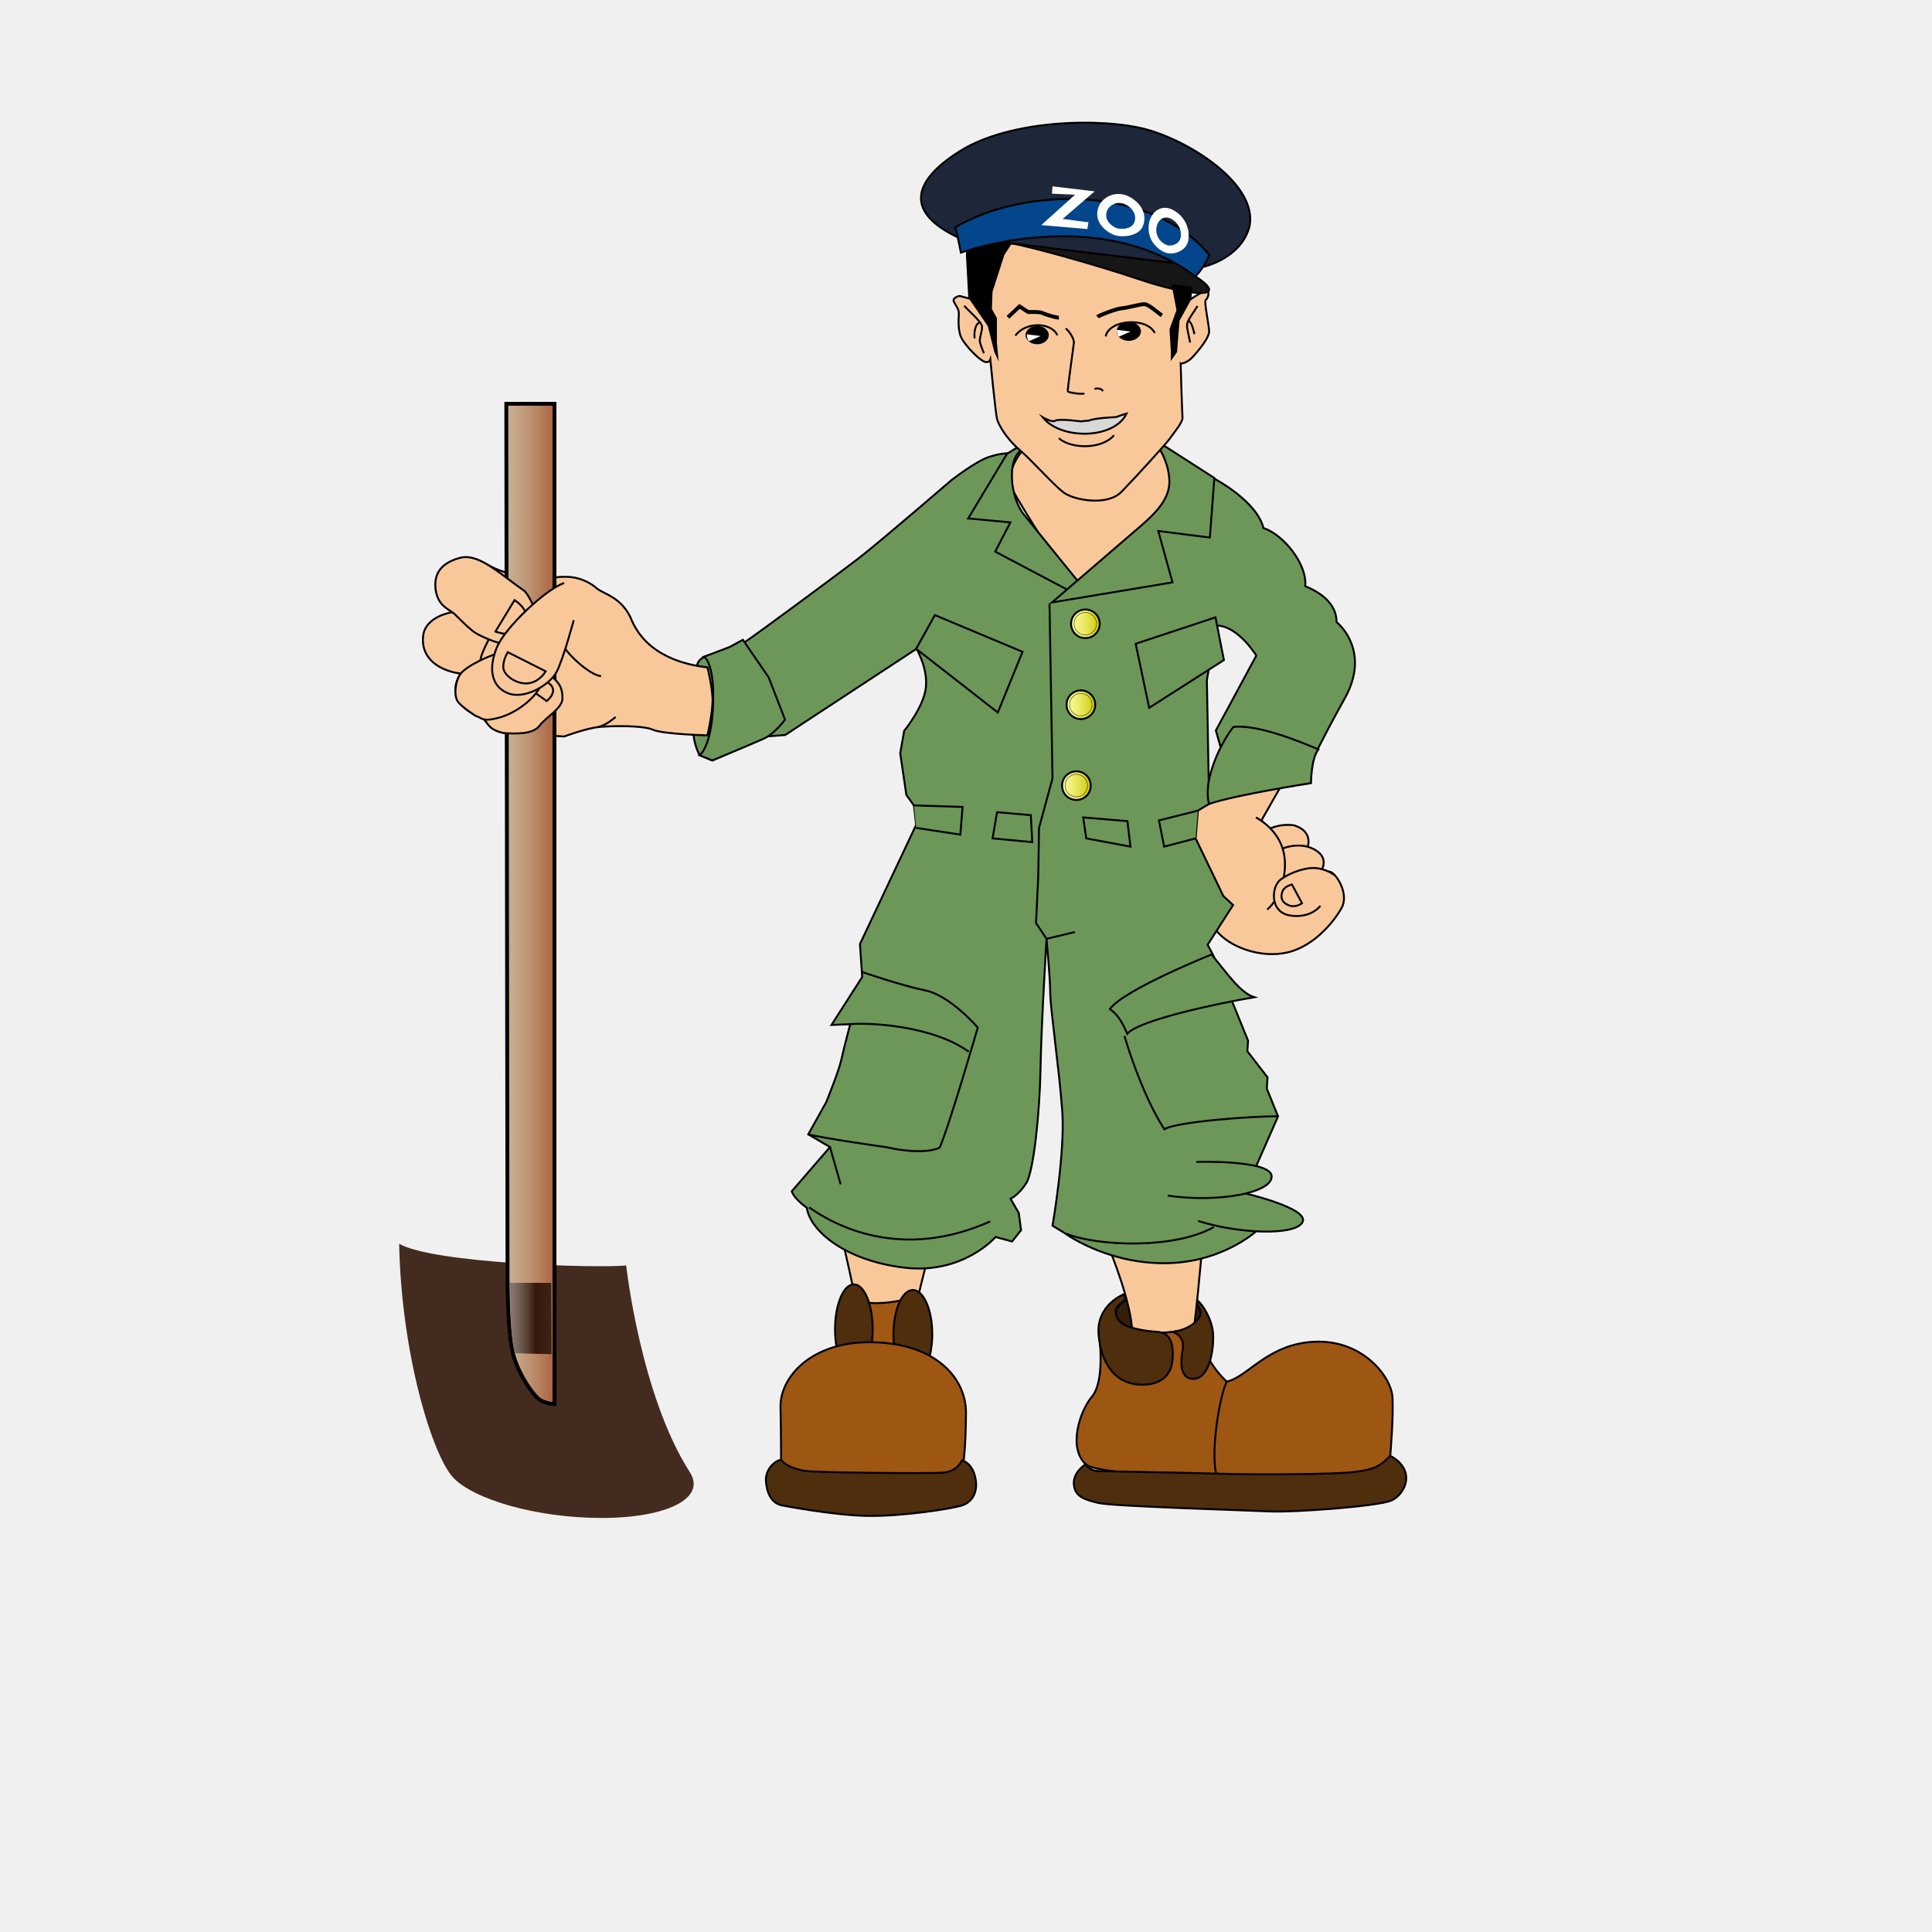
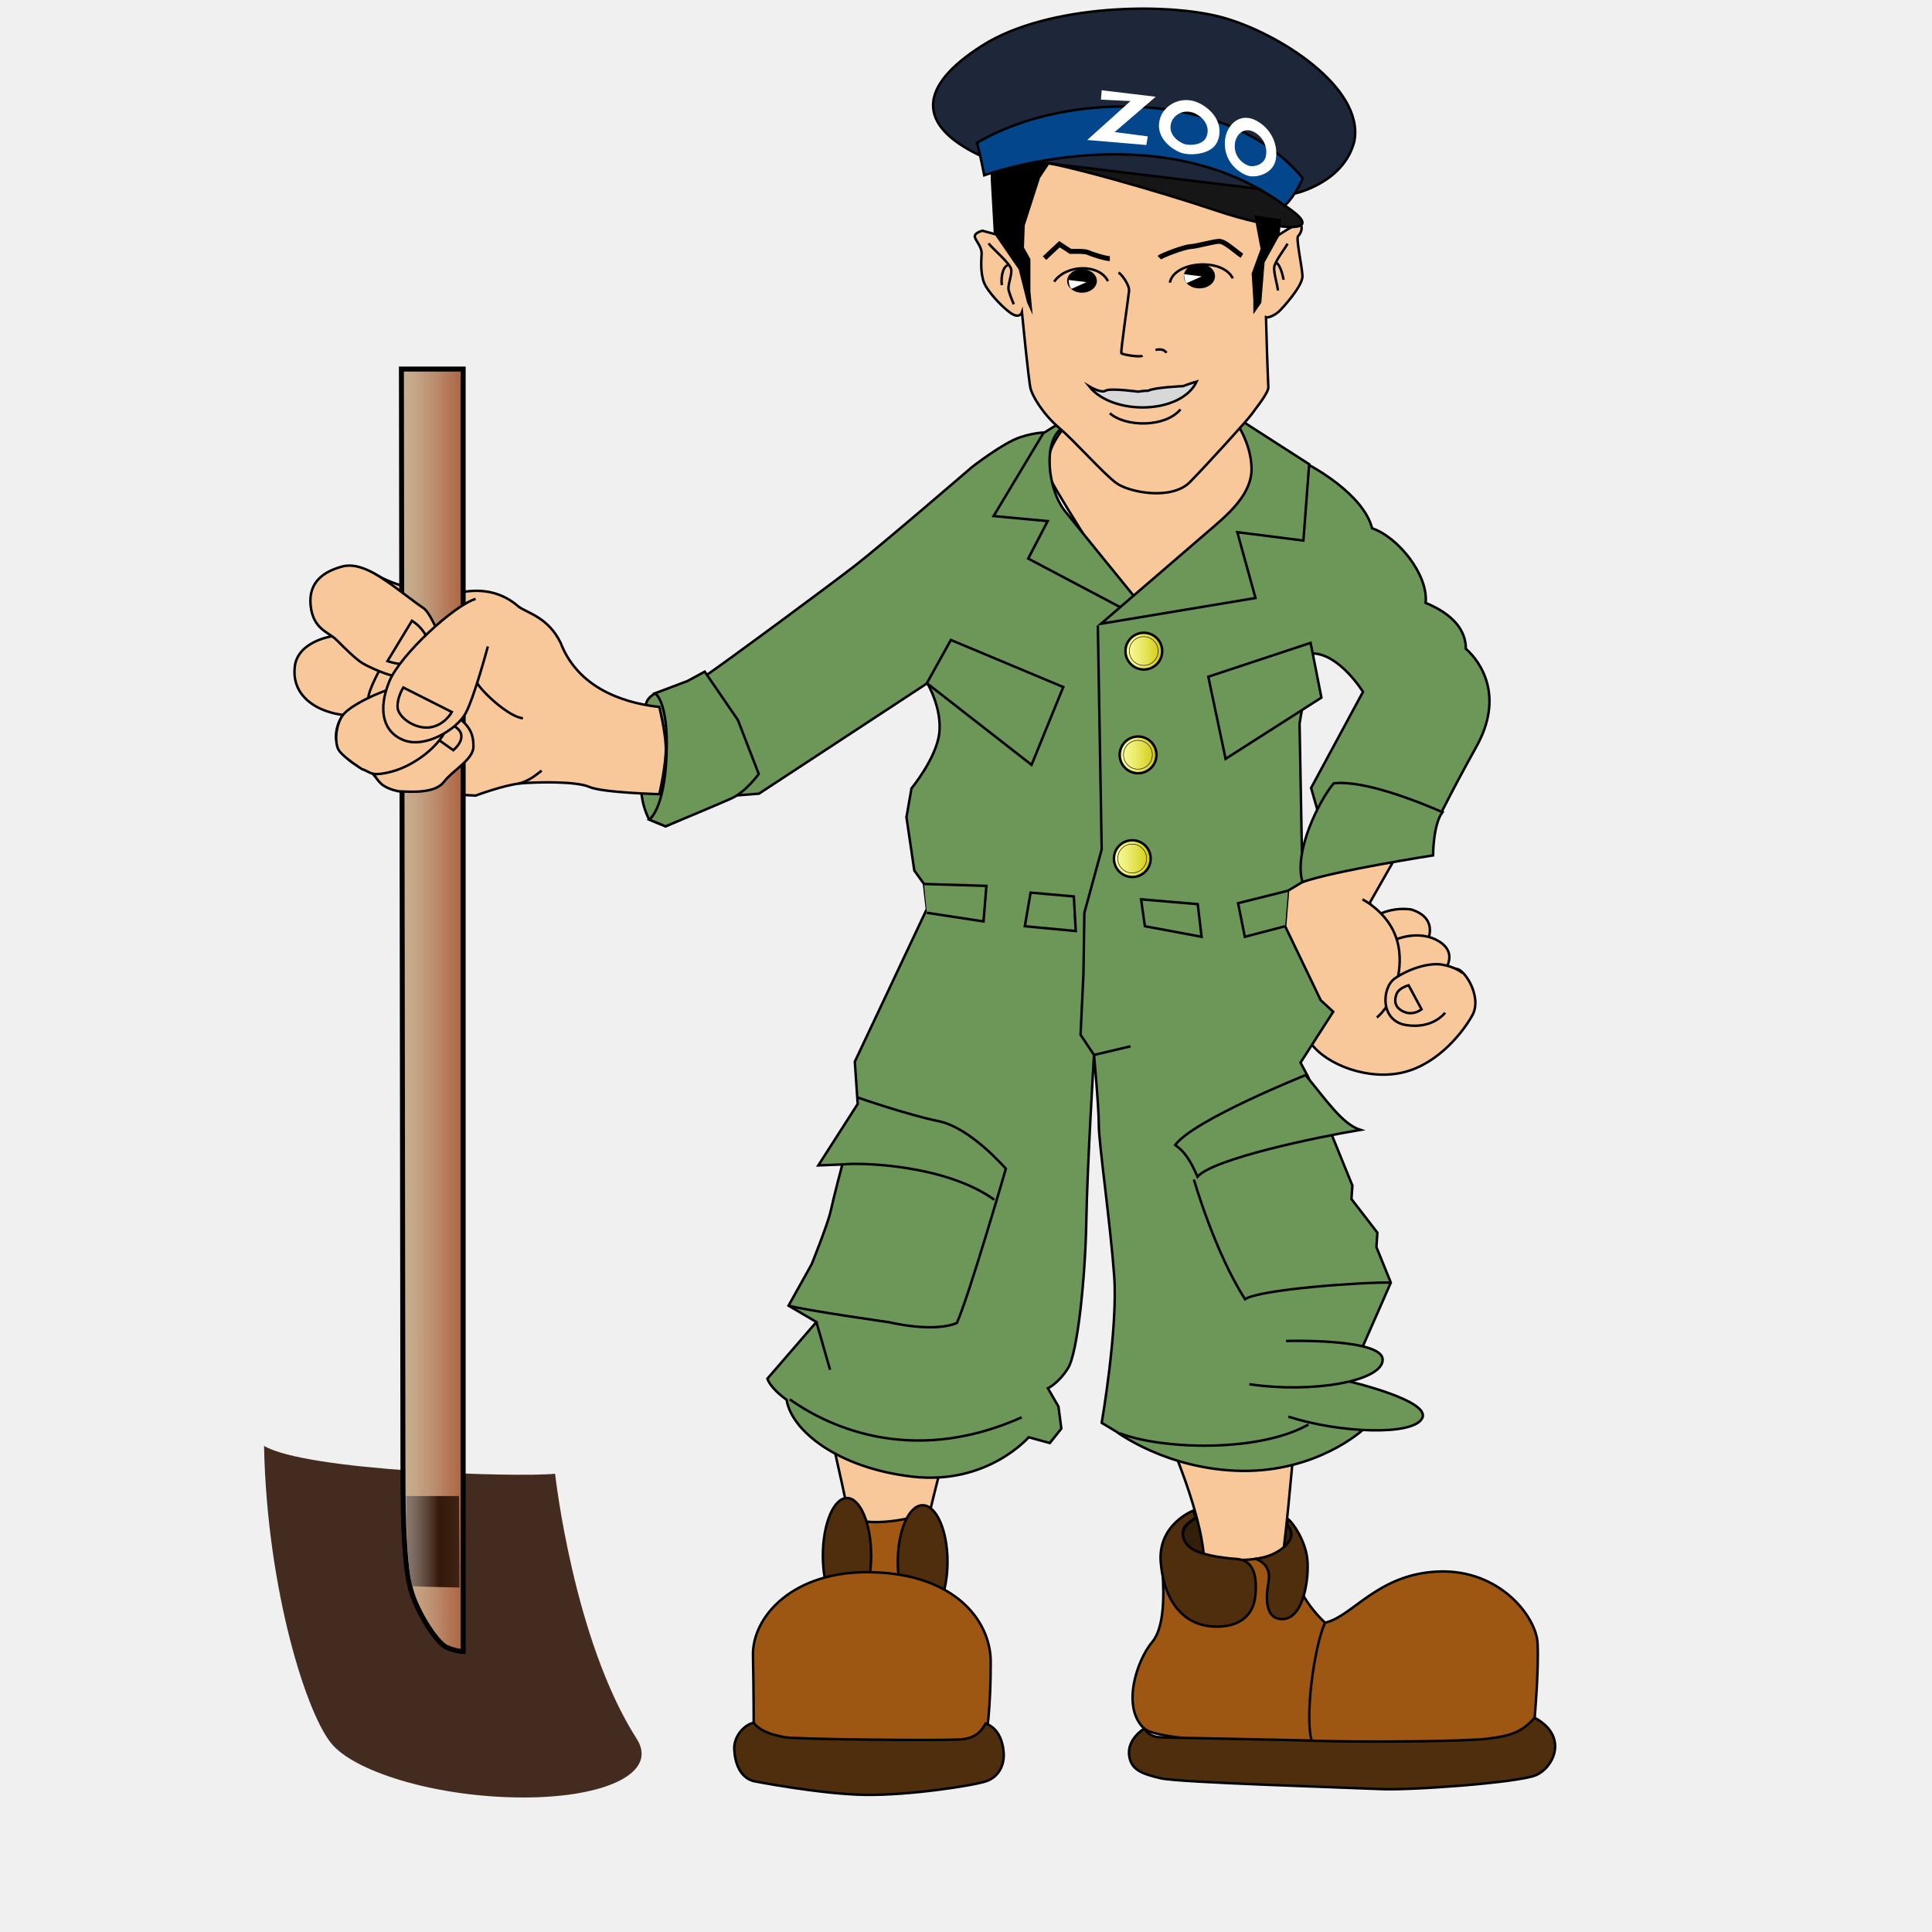
- <svg xmlns="http://www.w3.org/2000/svg" version="1.1" id="Layer_1" x="0px" y="0px" width="500px" height="500px" viewBox="0 0 500 500" enable-background="new 0 0 500 500" xml:space="preserve">
+ <svg xmlns="http://www.w3.org/2000/svg" version="1.1" id="Layer_1" viewBox="50 30 390 390" enable-background="new 0 0 500 500" xml:space="preserve">
  <g id="Layer_4">
    <ellipse fill="#331E09" stroke="#000000" stroke-width="0.5" stroke-miterlimit="10" cx="299.73" cy="339.813" rx="10.957" ry="5.14" />
    <path fill="#F9C89A" stroke="#000000" stroke-width="0.5" stroke-miterlimit="10" d="M217.706,319.453   c0,0,4.363,18.614,4.944,24.142c0.583,5.526,11.635,8.145,12.798,1.745c1.164-6.399,5.236-22.105,5.236-22.105L217.706,319.453z" />
    <path fill="#F9C89A" stroke="#000000" stroke-width="0.5" stroke-miterlimit="10" d="M287.224,323.525   c0,0,5.816,13.962,5.816,21.814c0,7.854,13.961,9.017,15.125,3.781c1.163-5.235,2.908-25.887,2.908-25.887L287.224,323.525z" />
    <path fill="#A15813" stroke="#000000" stroke-width="0.5" stroke-miterlimit="10" d="M234.771,336.031   c-2.327,0.971-8.92,1.746-11.441,0.777c-2.52-0.969,0.195,9.113,0.97,12.217c0.775,3.103,8.919,2.521,8.919,2.521L234.771,336.031z   " />
    <ellipse fill="#4F2E0E" stroke="#000000" stroke-width="0.5" stroke-miterlimit="10" cx="220.979" cy="344.03" rx="4.872" ry="11.636" />
    <ellipse fill="#4F2E0E" stroke="#000000" stroke-width="0.5" stroke-miterlimit="10" cx="236.249" cy="345.268" rx="5.018" ry="11.416" />
    <path fill="#9E5613" stroke="#000000" stroke-width="0.5" stroke-miterlimit="10" d="M202.145,377.771c0,0,0-6.107-0.146-13.67   c-0.145-7.562,7.854-17.161,24.142-16.725c16.289,0.436,23.851,9.453,23.851,18.179s-0.728,15.707-1.601,17.452   c-0.873,1.745-42.611,2.327-44.21,0.728C202.581,382.134,202.145,377.771,202.145,377.771z" />
    <path fill="#4F2E0E" stroke="#000000" stroke-width="0.5" stroke-miterlimit="10" d="M202.145,389.551   c-2.763-0.727-3.781-3.636-3.927-6.398c-0.145-2.764,2.182-5.091,3.927-5.382c1.308,1.746,3.926,2.474,6.253,2.909   c2.327,0.436,32.141,0.727,35.63,0.436c3.49-0.291,4.363-2.326,4.946-3.197c2.473,0.871,3.489,3.488,3.635,5.96   c0.146,2.475-1.018,4.801-3.49,5.673c-2.472,0.872-15.562,2.909-24.578,2.763C215.524,392.169,202.145,389.551,202.145,389.551z" />
    <path fill="#9E5613" stroke="#000000" stroke-width="0.5" stroke-miterlimit="10" d="M310.638,342.431   c0,0-7.854,4.653-17.889,1.164c-6.544-0.873-8.289-0.873-8.145,2.327c0.146,3.199,1.019,11.926-2.035,15.561   c-3.055,3.636-6.255,13.089-1.601,17.452c4.654,4.362,71.988,3.927,74.607,3.199c2.616-0.728,4.218-5.382,4.218-5.382   s0.871-9.889,0.581-15.124c-0.292-5.235-7.562-14.834-19.925-14.397c-12.361,0.437-17.451,9.162-22.978,10.325   c-4.654-4.362-6.399-9.452-6.399-10.472C311.073,346.067,310.638,342.431,310.638,342.431z" />
    <path fill="#4F2E0E" stroke="#000000" stroke-width="0.5" stroke-miterlimit="10" d="M295.585,358.355   c4.363,0,7.489-1.963,7.854-6.472c0.362-4.508-0.727-6.98-3.928-7.198c-3.198-0.218-7.126-0.873-9.016-2.108   c-1.891-1.237-2.109-3.491-1.309-4.437c0.8-0.945,2.181-1.817,2.181-1.817l-0.509-1.381c0,0-7.199,2.763-6.544,10.47   C284.968,353.12,288.822,358.355,295.585,358.355z" />
    <path fill="#4F2E0E" stroke="#000000" stroke-width="0.5" stroke-miterlimit="10" d="M303.512,344.686   c2.398,0.945,2.907,2.764,2.545,4.727c-0.364,1.962-1.164,7.636,2.98,7.417c4.146-0.219,5.236-8.29,4.873-11.998   c-0.365-3.71-2.764-7.272-3.854-8.145c-0.146,0.581-0.218,1.091-0.218,1.091s0.824,0.581,0.849,2.036   C310.709,341.268,308.237,344.03,303.512,344.686z" />
    <path fill="none" stroke="#000000" stroke-width="0.5" stroke-miterlimit="10" d="M317.473,357.556   c-2.229,4.849-4.363,20.363-2.424,24.626" />
    <path fill="#4F2E0E" stroke="#000000" stroke-width="0.5" stroke-miterlimit="10" d="M280.969,378.935c0,0-3.346,2.036-3.054,5.234   c0.291,3.2,2.763,3.928,6.399,4.801c3.636,0.872,38.103,1.89,44.356,2.181c6.253,0.291,27.632-1.309,31.268-2.763   c3.636-1.455,6.836-7.854-0.145-11.636c-2.765,3.055-4.945,3.637-9.454,4.219c-4.508,0.582-25.597,0.727-34.322,0.436   s-29.812-0.582-31.995-0.727C281.842,380.534,280.969,378.935,280.969,378.935z" />
  </g>
  <g id="Layer_2">
    <path fill="#F9C89A" stroke="#000000" stroke-width="0.5" stroke-miterlimit="10" d="M265.554,115.412   c-1.019,1.163-5.817,6.69-3.491,11.343c2.327,4.655,15.561,25.015,15.561,25.015s29.232-14.834,28.361-21.815   c-0.875-6.981-6.836-15.27-6.836-15.27L265.554,115.412z" />
    <path fill="#F9C89A" stroke="#000000" stroke-width="0.5" stroke-miterlimit="10" d="M337.444,221.043   c0.971-0.969,3.101-5.72-2.618-7.466c-4.556-0.582-7.853,1.552-8.822,2.619c-0.969,1.066,2.035,6.787,3.877,6.98   C331.725,223.37,337.444,221.043,337.444,221.043z" />
    <path fill="#F9C89A" stroke="#000000" stroke-width="0.5" stroke-miterlimit="10" d="M341.42,226.279   c0.873-1.26,2.715-4.46-1.551-6.593c-4.268-2.132-9.988,0.098-11.442,2.327c-1.453,2.23,2.424,7.175,3.201,7.175   C332.404,229.188,341.42,226.279,341.42,226.279z" />
    <path fill="#F9C89A" stroke="#000000" stroke-width="0.5" stroke-miterlimit="10" d="M331.87,202.816l-5.381,9.454   c0,0,3.005,3.927,4.168,8.871c1.163,4.945-0.776,6.69,0.872,6.399c1.649-0.291,11.248-2.908,13.09-1.746   c1.841,1.164,4.363,5.915,2.618,9.114c-1.746,3.2-6.787,9.792-13.865,11.538c-7.077,1.745-15.608-1.455-18.809-5.915   c-3.2-4.459-8.24-18.809-8.436-21.33c-0.193-2.521,3.2-10.18,3.2-10.18l13.186-5.914L331.87,202.816z" />
    <path fill="#F9C89A" stroke="#000000" stroke-width="0.5" stroke-miterlimit="10" d="M325.035,211.542   c2.423,1.357,6.303,4.363,7.271,9.502c0.97,5.139-1.066,11.635-4.362,14.35" />
    <path fill="#F9C89A" stroke="#000000" stroke-width="0.5" stroke-miterlimit="10" d="M341.711,234.423c0,0-2.328,3.298-7.758,2.521   c-5.429-0.776-5.041-7.562-2.424-9.404c2.619-1.843,6.786-3.296,9.601-2.812c2.812,0.485,4.167,1.745,4.167,1.745" />
    <path fill="#F9C89A" stroke="#000000" stroke-width="0.5" stroke-miterlimit="10" d="M334.343,228.897l2.617,4.848   c0,0-1.65,1.357-3.588,0.484c-1.938-0.872-1.939-2.327-1.455-3.587C332.404,229.382,334.343,228.897,334.343,228.897z" />
    <path fill="#6D9758" stroke="#000000" stroke-width="0.5" stroke-miterlimit="10" d="M314.466,123.992   c0,0,10.764,5.672,12.509,12.653c5.235,1.745,11.392,9.428,10.811,15.052c5.623,2.327,8.119,5.587,8.119,9.271   c3.104,2.715,7.744,9.678,2.121,19.761s-8.927,17.055-8.927,17.055l-22.495-1.944l-1.94-6.79l10.471-19.392   c0,0-4.654-7.562-10.085-7.757c-1.356,5.817-2.714,14.155-2.714,14.155l0.581,31.995l-2.908,1.745l-0.582,7.175l7.175,14.931   l2.521,2.327l-6.594,10.278l1.553,2.909l8.919,21.912l-0.194,2.715l5.237,6.786l-0.195,2.908l2.909,7.175l-5.624,12.798   l-3.491,6.98l3.297,10.083c0,0-9.113,8.339-24.239,8.145c-15.123-0.193-25.401-7.951-25.401-7.951l-2.908-1.744   c0,0,3.297-19.002,2.521-29.668c-0.776-10.665-3.104-26.76-3.104-30.444s-0.969-14.155-0.969-14.155s-1.359,22.3-1.553,33.546   c-0.193,11.247-1.745,26.565-3.683,29.667c-1.94,3.104-4.072,4.072-4.072,4.072l2.132,3.686l0.582,4.458l-2.327,2.91l-4.267-1.165   c0,0-8.337,9.697-23.462,7.953c-15.125-1.746-24.432-9.308-25.402-15.514c-3.49-2.521-3.878-4.266-3.878-4.266l9.89-11.441   l-5.624-3.296l4.654-8.339c0,0,3.297-8.145,3.878-10.859c0.581-2.716,2.327-9.307,2.327-9.307l-4.848,0.193l7.95-12.409   l-0.581-8.533l14.542-30.831l-0.582-5.042l-1.951-2.715l-1.587-10.762l1.019-5.818c0,0,5.029-6.107,5.611-11.149   c0.582-5.042-2.417-10.083-2.417-10.083l-33.981,22.299l-4.87,0.388l-13.973,6.205l-3.303-1.358c0,0-1.166-1.938-1.554-5.041   c-0.387-3.104-0.001-17.064,1.162-19.003c1.164-1.939,3.877-1.939,3.877-1.939s4.46-0.775,7.951-3.103   c3.491-2.327,25.014-18.228,30.249-22.3c5.236-4.072,23.463-19.778,23.463-19.778s6.205-4.848,9.695-6.011   c3.49-1.164,5.815-0.971,5.815-0.971l0.195,16.677l15.706,17.791l17.065-10.229l13.574-12.604L314.466,123.992z" />
    <path fill="#6D9758" stroke="#000000" stroke-width="0.5" stroke-miterlimit="10" d="M262.936,115.993l-2.327,1.455l-10.036,16.724   l10.909,1.019l-3.927,7.562l20.651,10.907l1.744-2.036c0,0-11.488-14.106-14.979-18.469c-3.49-4.363-4.509-14.107-0.582-16.725   S262.936,115.993,262.936,115.993" />
    <path fill="#6D9758" stroke="#000000" stroke-width="0.5" stroke-miterlimit="10" d="M272.242,155.915l31.196-5.199l-3.673-13.289   l13.344,1.691l1.164-15.417l-13.816-8.871l-1.309-0.145c0,0,3.346,4.363,3.489,9.744c0.146,5.38-4.798,9.453-8.87,12.943   C289.695,140.862,272.242,155.915,272.242,155.915z" />
    <polygon fill="#6D9758" stroke="#000000" stroke-width="0.5" stroke-miterlimit="10" points="314.563,159.769 316.745,170.821    297.402,183.183 293.911,166.603  " />
    <polyline fill="#6D9758" stroke="#000000" stroke-width="0.5" stroke-miterlimit="10" points="271.613,156.278 272.389,201.459    268.896,214.257 268.705,226.668 268.123,238.884 270.838,242.956 278.206,241.21  " />
    <polygon fill="#6D9758" stroke="#000000" stroke-width="0.5" stroke-miterlimit="10" points="280.339,211.542 281.113,216.972    292.556,219.104 291.779,212.512  " />
    <polyline fill="#6D9758" stroke="#000000" stroke-width="0.5" stroke-miterlimit="10" points="310.008,209.797 299.924,212.318    301.281,219.104 309.426,216.972  " />
    <polygon fill="#6D9758" stroke="#000000" stroke-width="0.5" stroke-miterlimit="10" points="266.766,210.96 267.152,217.941    256.876,216.972 258.04,210.185  " />
    <polyline fill="#6D9758" stroke="#000000" stroke-width="0.5" stroke-miterlimit="10" points="236.515,208.44 249.119,208.828    248.537,216.002 237.097,214.257  " />
    <polygon fill="#6D9758" stroke="#000000" stroke-width="0.5" stroke-miterlimit="10" points="237.097,167.913 258.232,184.395    264.633,168.688 241.945,159.187  " />
    <path fill="#6D9758" stroke="#000000" stroke-width="0.5" stroke-miterlimit="10" d="M339.287,202.671c0,0,0-6.254,1.891-8.726   c-4.654-2.037-15.852-6.544-21.96-5.817c-2.909,3.49-8.094,13.67-6.302,19.924C319.653,205.725,339.287,202.671,339.287,202.671z" />
    <path fill="#6D9758" stroke="#000000" stroke-width="0.5" stroke-miterlimit="10" d="M192.255,165.585l6.689,9.744l4.218,10.908   c0,0-2.618,3.635-5.526,4.944c-2.91,1.31-13.283,5.624-13.283,5.624l-3.296-1.358c0,0,3.054-1.938,3.49-12.991   c0.436-11.053-2.326-12.507-2.326-12.507l6.544-2.473L192.255,165.585z" />
    <path fill="#6D9758" stroke="#000000" stroke-width="0.5" stroke-miterlimit="10" d="M291.004,268.114   c0,0,4.217,14.688,10.326,24.143c3.053-2.035,24.287-3.49,29.426-3.345" />
    <path fill="none" stroke="#000000" stroke-width="0.5" stroke-miterlimit="10" d="M209.174,293.566   c3.878,1.018,20.312,3.344,20.312,3.344s8.872,2.182,13.671,0.146c2.472-5.527,9.889-31.123,9.889-31.123s-7.126-8.29-13.525-9.598   c-6.399-1.31-16.433-4.8-16.433-4.8" />
    <path fill="#6D9758" stroke="#000000" stroke-width="0.5" stroke-miterlimit="10" d="M220.033,265.062   c3.49-0.437,20.796,0,30.686,7.125" />
    <line fill="none" stroke="#000000" stroke-width="0.5" stroke-miterlimit="10" x1="214.797" y1="296.862" x2="217.561" y2="306.509" />
    <path fill="#6D9758" stroke="#000000" stroke-width="0.5" stroke-miterlimit="10" d="M209.416,312.472   c6.544,4.653,23.706,13.963,46.829,3.637" />
    <path fill="none" stroke="#000000" stroke-width="0.5" stroke-miterlimit="10" d="M276.025,319.308   c7.997,3.198,27.775,4.071,38.103-1.745" />
    <path fill="#6D9758" stroke="#000000" stroke-width="0.5" stroke-miterlimit="10" d="M310.056,315.963   c10.324,3.345,25.306,3.927,27.05,0.29c1.745-3.636-15.465-7.562-15.465-7.562" />
    <path fill="#6D9758" stroke="#000000" stroke-width="0.5" stroke-miterlimit="10" d="M302.202,309.418   c12.651,1.89,26.905-0.582,26.905-4.945c0-4.362-19.488-3.78-19.488-3.78" />
    <path fill="#6D9758" stroke="#000000" stroke-width="0.5" stroke-miterlimit="10" d="M313.545,247.027   c4.219,5.091,7.418,9.89,11.054,11.054c-8.726,1.454-29.668,5.817-32.868,9.451c-1.453-3.344-2.617-5.089-4.507-6.398   C291.004,256.044,313.545,247.027,313.545,247.027z" />
    <path fill="#F9C89A" stroke="#000000" stroke-width="0.5" stroke-miterlimit="10" d="M183.093,172.711   c-5.236-0.582-15.998-2.763-19.924-12.943c-2.472-5.09-6.544-5.962-8.435-7.272c-2.473-2.181-5.963-3.781-10.908-3.054   c-4.945,0.727-12.798-0.437-17.743-3.345c-4.944-2.909-10.18-1.018-11.925,1.455c-1.745,2.472-1.891,5.962-0.146,7.853   c1.745,1.891,2.909,3.055,2.909,3.055s-6.835,1.018-7.417,6.108c-0.582,5.09,3.054,7.562,5.38,8.581   c2.327,1.018,4.363,1.164,4.363,1.164s-2.617,3.49-0.727,6.834c1.89,3.346,6.545,4.8,6.545,4.8s2.181,3.054,4.508,3.49   c2.327,0.436,16.434,1.164,16.434,1.164s5.816-2.181,9.162-2.472c3.345-0.292,11.198-0.437,13.816,0.727   c2.618,1.163,14.107,1.454,14.107,1.454s1.454-6.254,1.309-9.599C184.256,177.366,183.093,172.711,183.093,172.711z" />
    <linearGradient id="SVGID_1_" gradientUnits="userSpaceOnUse" x1="103.3" y1="357.36" x2="179.524" y2="357.36">
      <stop offset="0" style="stop-color:#442B1F" />
      <stop offset="1" style="stop-color:#442B1F" />
    </linearGradient>
    <path fill="url(#SVGID_1_)" d="M162.055,327.499c-7.95,0.775-50.222-0.582-58.754-5.624c0.582,29.087,8.726,54.876,13.961,60.5   c5.235,5.624,21.524,10.471,38.395,10.471c16.869,0,27.212-5.067,22.881-11.828C165.739,361.045,162.055,327.499,162.055,327.499z" />
    <linearGradient id="SVGID_2_" gradientUnits="userSpaceOnUse" x1="131.029" y1="233.936" x2="143.5" y2="233.936">
      <stop offset="0" style="stop-color:#C8B091" />
      <stop offset="0.199" style="stop-color:#C5A788" />
      <stop offset="0.529" style="stop-color:#BC8E6E" />
      <stop offset="0.948" style="stop-color:#AD6745" />
      <stop offset="0.994" style="stop-color:#AB6240" />
    </linearGradient>
    <path fill="url(#SVGID_2_)" stroke="#000000" stroke-miterlimit="10" d="M143.5,363.373V104.5h-12.471   c0,0,0.313,211.461,0.313,222.514s0.314,19.196,1.569,23.852c1.255,4.653,5.293,10.762,7.177,11.634   C141.973,363.372,143.5,363.373,143.5,363.373z" />
    <linearGradient id="SVGID_3_" gradientUnits="userSpaceOnUse" x1="131.998" y1="341.231" x2="142.76" y2="341.231">
      <stop offset="0" style="stop-color:#88786F" />
      <stop offset="0.105" style="stop-color:#806F66" />
      <stop offset="0.281" style="stop-color:#6B574C" />
      <stop offset="0.503" style="stop-color:#493023" />
      <stop offset="0.622" style="stop-color:#34180A" />
      <stop offset="1" style="stop-color:#3E2316" />
    </linearGradient>
    <path fill="url(#SVGID_3_)" d="M142.663,332h-10.665c0,0,0,15.879,1.357,18.207c1.842,0.098,9.405,0.253,9.405,0.253L142.663,332z" />
    <path fill="#F9C89A" stroke="#000000" stroke-width="0.5" stroke-miterlimit="10" d="M127.345,163.938c0,0-3.2,5.526-3.006,7.271   c0.194,1.746,6.206,0.486,6.593-1.745C131.319,167.234,127.345,163.938,127.345,163.938z" />
    <path fill="#F9C89A" stroke="#000000" stroke-width="0.5" stroke-miterlimit="10" d="M130.446,189.728   c2.619,0.145,7.417,0.437,9.163-1.892c1.745-2.326,5.962-4.508,5.962-7.125s-0.727-4.072-3.344-6.108   c-2.618-2.036-15.416,2.91-16.144,4.217c-0.727,1.31-1.745,4.945-1.308,5.963c0.436,1.017,1.308,2.909,2.617,3.781   C128.701,189.437,130.446,189.728,130.446,189.728z" />
    <path fill="#F9C89A" stroke="#000000" stroke-width="0.5" stroke-miterlimit="10" d="M138.009,178.965l3.49,2.472   c0,0,3.491-2.763,0.292-4.799c-3.2-2.036-4.072,1.018-4.072,1.018L138.009,178.965z" />
    <path fill="#F9C89A" stroke="#000000" stroke-width="0.5" stroke-miterlimit="10" d="M123.078,185.267   c1.745,0.485,1.553,1.649,6.012,0.485c4.459-1.163,9.501-5.042,10.956-8.532c1.454-3.491-6.689-9.211-10.083-8.435   c-3.395,0.775-9.211,3.587-10.714,5.526c-1.502,1.938-1.793,5.719-0.824,7.174C119.394,182.94,123.078,185.267,123.078,185.267z" />
    <path fill="#F9C89A" stroke="#000000" stroke-width="0.5" stroke-miterlimit="10" d="M138.881,158.217   c-1.066-1.551-2.132-4.654-3.49-5.527c-1.357-0.873-5.816-4.363-7.174-5.235c-1.358-0.873-5.527-4.072-9.114-3.103   s-6.883,3.006-6.399,7.853c0.484,4.848,3.587,5.333,5.235,6.981c1.648,1.648,3.976,3.976,5.333,4.751   c1.357,0.776,5.235,2.618,8.144,2.909c2.909,0.291,5.719-1.552,6.787-3.394C139.27,161.611,138.881,158.217,138.881,158.217z" />
    <path fill="#F9C89A" stroke="#000000" stroke-width="0.5" stroke-miterlimit="10" d="M133.162,155.309l-4.944,8.144   c0,0,5.396,1.989,7.368-0.97C138.3,158.411,133.162,155.309,133.162,155.309z" />
    <path fill="#F9C89A" stroke="#000000" stroke-width="0.5" stroke-miterlimit="10" d="M146.008,150.897   c-4.364,1.309-15.271,11.343-17.452,16.725c-2.182,5.381-1.454,10.035,2.909,11.78c4.363,1.745,10.762-2.181,12.507-5.38   c1.745-3.2,4.508-13.525,4.508-13.525" />
    <path fill="#F9C89A" stroke="#000000" stroke-width="0.5" stroke-miterlimit="10" d="M131.417,168.786l9.792,4.944   c0,0-1.455,2.714-4.459,3.103c-3.005,0.388-6.398-2.036-6.496-4.072C130.156,170.725,131.417,168.786,131.417,168.786z" />
    <path fill="#F9C89A" stroke="#000000" stroke-width="0.5" stroke-miterlimit="10" d="M146.348,167.913   c0.969,1.745,6.302,6.787,9.21,7.078" />
    <path fill="#F9C89A" stroke="#000000" stroke-width="0.5" stroke-miterlimit="10" d="M154.685,188.176   c2.036-0.484,3.394-1.648,4.654-2.618" />
    <linearGradient id="SVGID_4_" gradientUnits="userSpaceOnUse" x1="277.188" y1="161.441" x2="284.604" y2="161.441">
      <stop offset="0" style="stop-color:#F8FB9B" />
      <stop offset="0.126" style="stop-color:#F5F892" />
      <stop offset="0.334" style="stop-color:#EFEF78" />
      <stop offset="0.601" style="stop-color:#E3E14F" />
      <stop offset="0.911" style="stop-color:#D4CE16" />
      <stop offset="1" style="stop-color:#CFC804" />
    </linearGradient>
    <circle fill="url(#SVGID_4_)" stroke="#000000" stroke-width="0.5" stroke-miterlimit="10" cx="280.896" cy="161.441" r="3.708" />
    <circle fill="none" stroke="#000000" stroke-width="0.1" stroke-miterlimit="10" cx="280.871" cy="161.417" r="2.908" />
    <linearGradient id="SVGID_5_" gradientUnits="userSpaceOnUse" x1="276.025" y1="182.383" x2="283.44" y2="182.383">
      <stop offset="0" style="stop-color:#F8FB9B" />
      <stop offset="0.126" style="stop-color:#F5F892" />
      <stop offset="0.334" style="stop-color:#EFEF78" />
      <stop offset="0.601" style="stop-color:#E3E14F" />
      <stop offset="0.911" style="stop-color:#D4CE16" />
      <stop offset="1" style="stop-color:#CFC804" />
    </linearGradient>
    <circle fill="url(#SVGID_5_)" stroke="#000000" stroke-width="0.5" stroke-miterlimit="10" cx="279.733" cy="182.383" r="3.708" />
    <circle fill="none" stroke="#000000" stroke-width="0.1" stroke-miterlimit="10" cx="279.708" cy="182.358" r="2.909" />
    <linearGradient id="SVGID_6_" gradientUnits="userSpaceOnUse" x1="274.86" y1="203.325" x2="282.278" y2="203.325">
      <stop offset="0" style="stop-color:#F8FB9B" />
      <stop offset="0.126" style="stop-color:#F5F892" />
      <stop offset="0.334" style="stop-color:#EFEF78" />
      <stop offset="0.601" style="stop-color:#E3E14F" />
      <stop offset="0.911" style="stop-color:#D4CE16" />
      <stop offset="1" style="stop-color:#CFC804" />
    </linearGradient>
    <circle fill="url(#SVGID_6_)" stroke="#000000" stroke-width="0.5" stroke-miterlimit="10" cx="278.569" cy="203.325" r="3.709" />
    <circle fill="none" stroke="#000000" stroke-width="0.1" stroke-miterlimit="10" cx="278.545" cy="203.301" r="2.909" />
  </g>
  <g id="head">
    <path fill="#F9C89A" stroke="#000000" stroke-width="0.5" stroke-miterlimit="10" d="M251.542,77.454l-3.199-0.873   c0,0-1.745,0.388-1.552,1.262c0.195,0.872,1.455,1.939,1.357,3.49c-0.095,1.551-0.291,4.556,0.875,6.496   c1.162,1.939,3.975,4.848,5.429,5.623s1.842-0.388,1.842-0.388s1.356,13.961,1.746,15.416c0.388,1.454,2.424,5.042,5.72,7.854   s8.921,9.21,11.538,11.149c2.618,1.939,11.246,3.588,14.931-0.194c3.684-3.781,11.635-12.507,12.507-13.768   c0.873-1.26,3.393-4.266,3.297-5.43c-0.097-1.164-0.484-13.574-0.484-14.059c0.581,0.194,1.841-0.484,2.52-1.066   c0.681-0.582,4.945-5.236,4.849-7.272s-1.358-7.659-0.872-8.047c0.484-0.388,1.162-1.939,0.291-2.327   c-0.873-0.389-6.012,3.393-6.012,3.393s-1.042-13.258-5.815-16.676c-4.776-3.417-43.438-5.817-45.764-2.715   C252.416,62.427,251.542,77.454,251.542,77.454z" />
    <polygon points="258.457,93.548 257.325,91.076 255.646,84.41 250.593,77.054 250,66.401 250,64.365 264.006,59.808    259.955,65.917 256.863,75.515 256.705,79.975 258,82.302 258,88.797  " />
    <path fill="#161616" stroke="#000000" stroke-width="0.5" stroke-miterlimit="10" d="M309.328,71.491   c10.035,6.544-3.054,4.654-13.815,1.018c-10.763-3.636-32.286-9.89-37.232-10.035c-4.943-0.146,32.724-3.055,38.54-1.164   C302.638,63.201,309.328,71.491,309.328,71.491z" />
    <linearGradient id="SVGID_7_" gradientUnits="userSpaceOnUse" x1="280.96" y1="69.019" x2="280.96" y2="31.748">
      <stop offset="0.372" style="stop-color:#1D2739" />
      <stop offset="0.994" style="stop-color:#1D2739" />
    </linearGradient>
    <path fill="url(#SVGID_7_)" stroke="#000000" stroke-width="0.5" stroke-miterlimit="10" d="M247.568,61.263   c-12.41-6.011-12.41-13.767,0.776-22.105c13.186-8.338,37.231-8.726,48.476-5.624c11.247,3.103,28.698,14.155,26.566,25.015   c-2.132,8.337-11.829,10.471-11.829,10.471L247.568,61.263z" />
    <path fill="#03468B" stroke="#000000" stroke-width="0.5" stroke-miterlimit="10" d="M248.684,65.383c0,0-0.875-4.508-1.456-6.544   c17.889-10.617,50.901-10.908,65.735,7.126c-0.437,1.308-2.326,4.508-3.636,5.526C283.878,52.585,248.684,65.383,248.684,65.383z" />
    <polygon fill="#FFFFFF" points="281.695,57.53 281.404,59.274 269.479,58.257 278.206,50.403 272.242,50.113 272.389,48.222    283.295,49.531 275.007,56.657  " />
    <path fill="#FFFFFF" d="M292.53,51.058c3.272,1.891,4.364,4.944,3.2,7.562c-1.163,2.618-5.382,2.835-7.198,2.254   c-1.819-0.582-6.037-3.345-4.072-7.708C285.768,50.622,289.258,49.167,292.53,51.058z M286.59,54.346   c-1.205,2.677,1.383,4.372,2.499,4.729c1.115,0.357,3.702,0.222,4.416-1.382c0.714-1.606,0.046-3.48-1.964-4.641   C289.535,51.892,287.392,52.784,286.59,54.346z" />
    <path fill="#FFFFFF" d="M303.572,54.338c3.012,1.603,4.454,4.764,3.977,7.759c-0.478,2.994-3.881,3.804-5.472,3.421   c-1.589-0.384-5.531-2.804-4.714-7.798C297.974,54.784,300.559,52.733,303.572,54.338z M299.316,58.707   c-0.504,3.065,1.918,4.55,2.89,4.786c0.979,0.234,3.063-0.262,3.357-2.098c0.293-1.838-0.591-3.777-2.439-4.763   C301.277,55.648,299.689,56.905,299.316,58.707z" />
    <polygon points="303,93.451 304.611,91.124 305.274,82.98 308.319,77.454 308.581,74.254 303.187,73.479 304.464,80.266    302.664,85.211 303,90.64  " />
    <path fill="none" stroke="#000000" stroke-miterlimit="10" d="M300.7,81.624c-0.97-0.583-3.394-2.909-4.557-2.909   c-1.164,0-4.364,0.97-5.817,1.066c-1.455,0.098-5.914,1.841-6.303,2.229" />
    <path fill="none" stroke="#000000" stroke-miterlimit="10" d="M274.037,82.205c-0.969,0-3.878-0.969-4.46-1.26   c-0.581-0.292-3.49-0.194-3.49-0.194l-2.229-1.455l-3.006,2.812" />
    <path fill="none" stroke="#000000" stroke-width="0.5" stroke-miterlimit="10" d="M275.782,85.016   c0.679,0.388,2.231,2.521,2.135,3.684c-0.099,1.164-1.747,12.313-1.553,12.604s3.781,0.872,4.267,0.485" />
    <path fill="none" stroke="#000000" stroke-width="0.5" stroke-miterlimit="10" d="M283.248,100.626   c0.679-0.097,1.552-0.291,2.229,0.582" />
    <path fill="none" stroke="#000000" stroke-width="0.5" stroke-miterlimit="10" d="M273.649,86.761   c-1.647-3.49-8.34-3.49-10.859,0.098" />
    <path fill="none" stroke="#000000" stroke-width="0.5" stroke-miterlimit="10" d="M286.157,87.052   c0.774-4.265,10.567-5.138,12.699-0.872" />
    <ellipse cx="268.414" cy="86.713" rx="3.006" ry="2.375" />
    <ellipse cx="292.119" cy="85.744" rx="3.151" ry="2.472" />
    <path fill="#D8D8D8" stroke="#000000" stroke-width="0.5" stroke-miterlimit="10" d="M269.867,107.995   c4.655,5.914,18.519,5.72,21.695-0.97c-1.067,0.291-2.752,0.921-2.752,0.921s-5.758,0.243-7.018,0.922   c-0.871,0-2.035,0.193-2.035,0.193s-5.721-0.776-6.594-0.193C272.292,109.449,269.867,107.995,269.867,107.995z" />
    <path fill="none" stroke="#000000" stroke-width="0.5" stroke-miterlimit="10" d="M288.29,112.648   c-3.104,3.684-11.054,3.587-14.253,0.775" />
    <path fill="#FCFCFC" d="M289.017,85.355l3.586,0.437c0,0-2.182,0.97-3.054,1.357C288.968,86.568,289.017,85.355,289.017,85.355z" />
    <path fill="#FCFCFC" d="M265.748,86.519l3.586,0.437c0,0-2.182,0.97-3.053,1.358C265.699,87.731,265.748,86.519,265.748,86.519z" />
    <path fill="none" stroke="#000000" stroke-width="0.5" stroke-miterlimit="10" d="M309.909,79.199   c-0.653,1.163-2.544,3.563-2.69,4.726c-0.145,1.164,0.8,4.145,0.728,4.727" />
    <path fill="none" stroke="#000000" stroke-width="0.5" stroke-miterlimit="10" d="M309.11,86.471   c-0.146-0.8-0.655-2.981-1.455-3.418" />
    <path fill="none" stroke="#000000" stroke-width="0.5" stroke-miterlimit="10" d="M249.556,79.126   c0.728,1.019,4.436,4.072,4.58,5.309c0.147,1.236-0.799,3.127-0.509,4.217c0.291,1.091,1.019,2.763,1.019,2.763" />
    <path fill="none" stroke="#000000" stroke-width="0.5" stroke-miterlimit="10" d="M252.247,87.562   c-0.219-1.163,0.072-3.709,1.162-4" />
  </g>
</svg>
